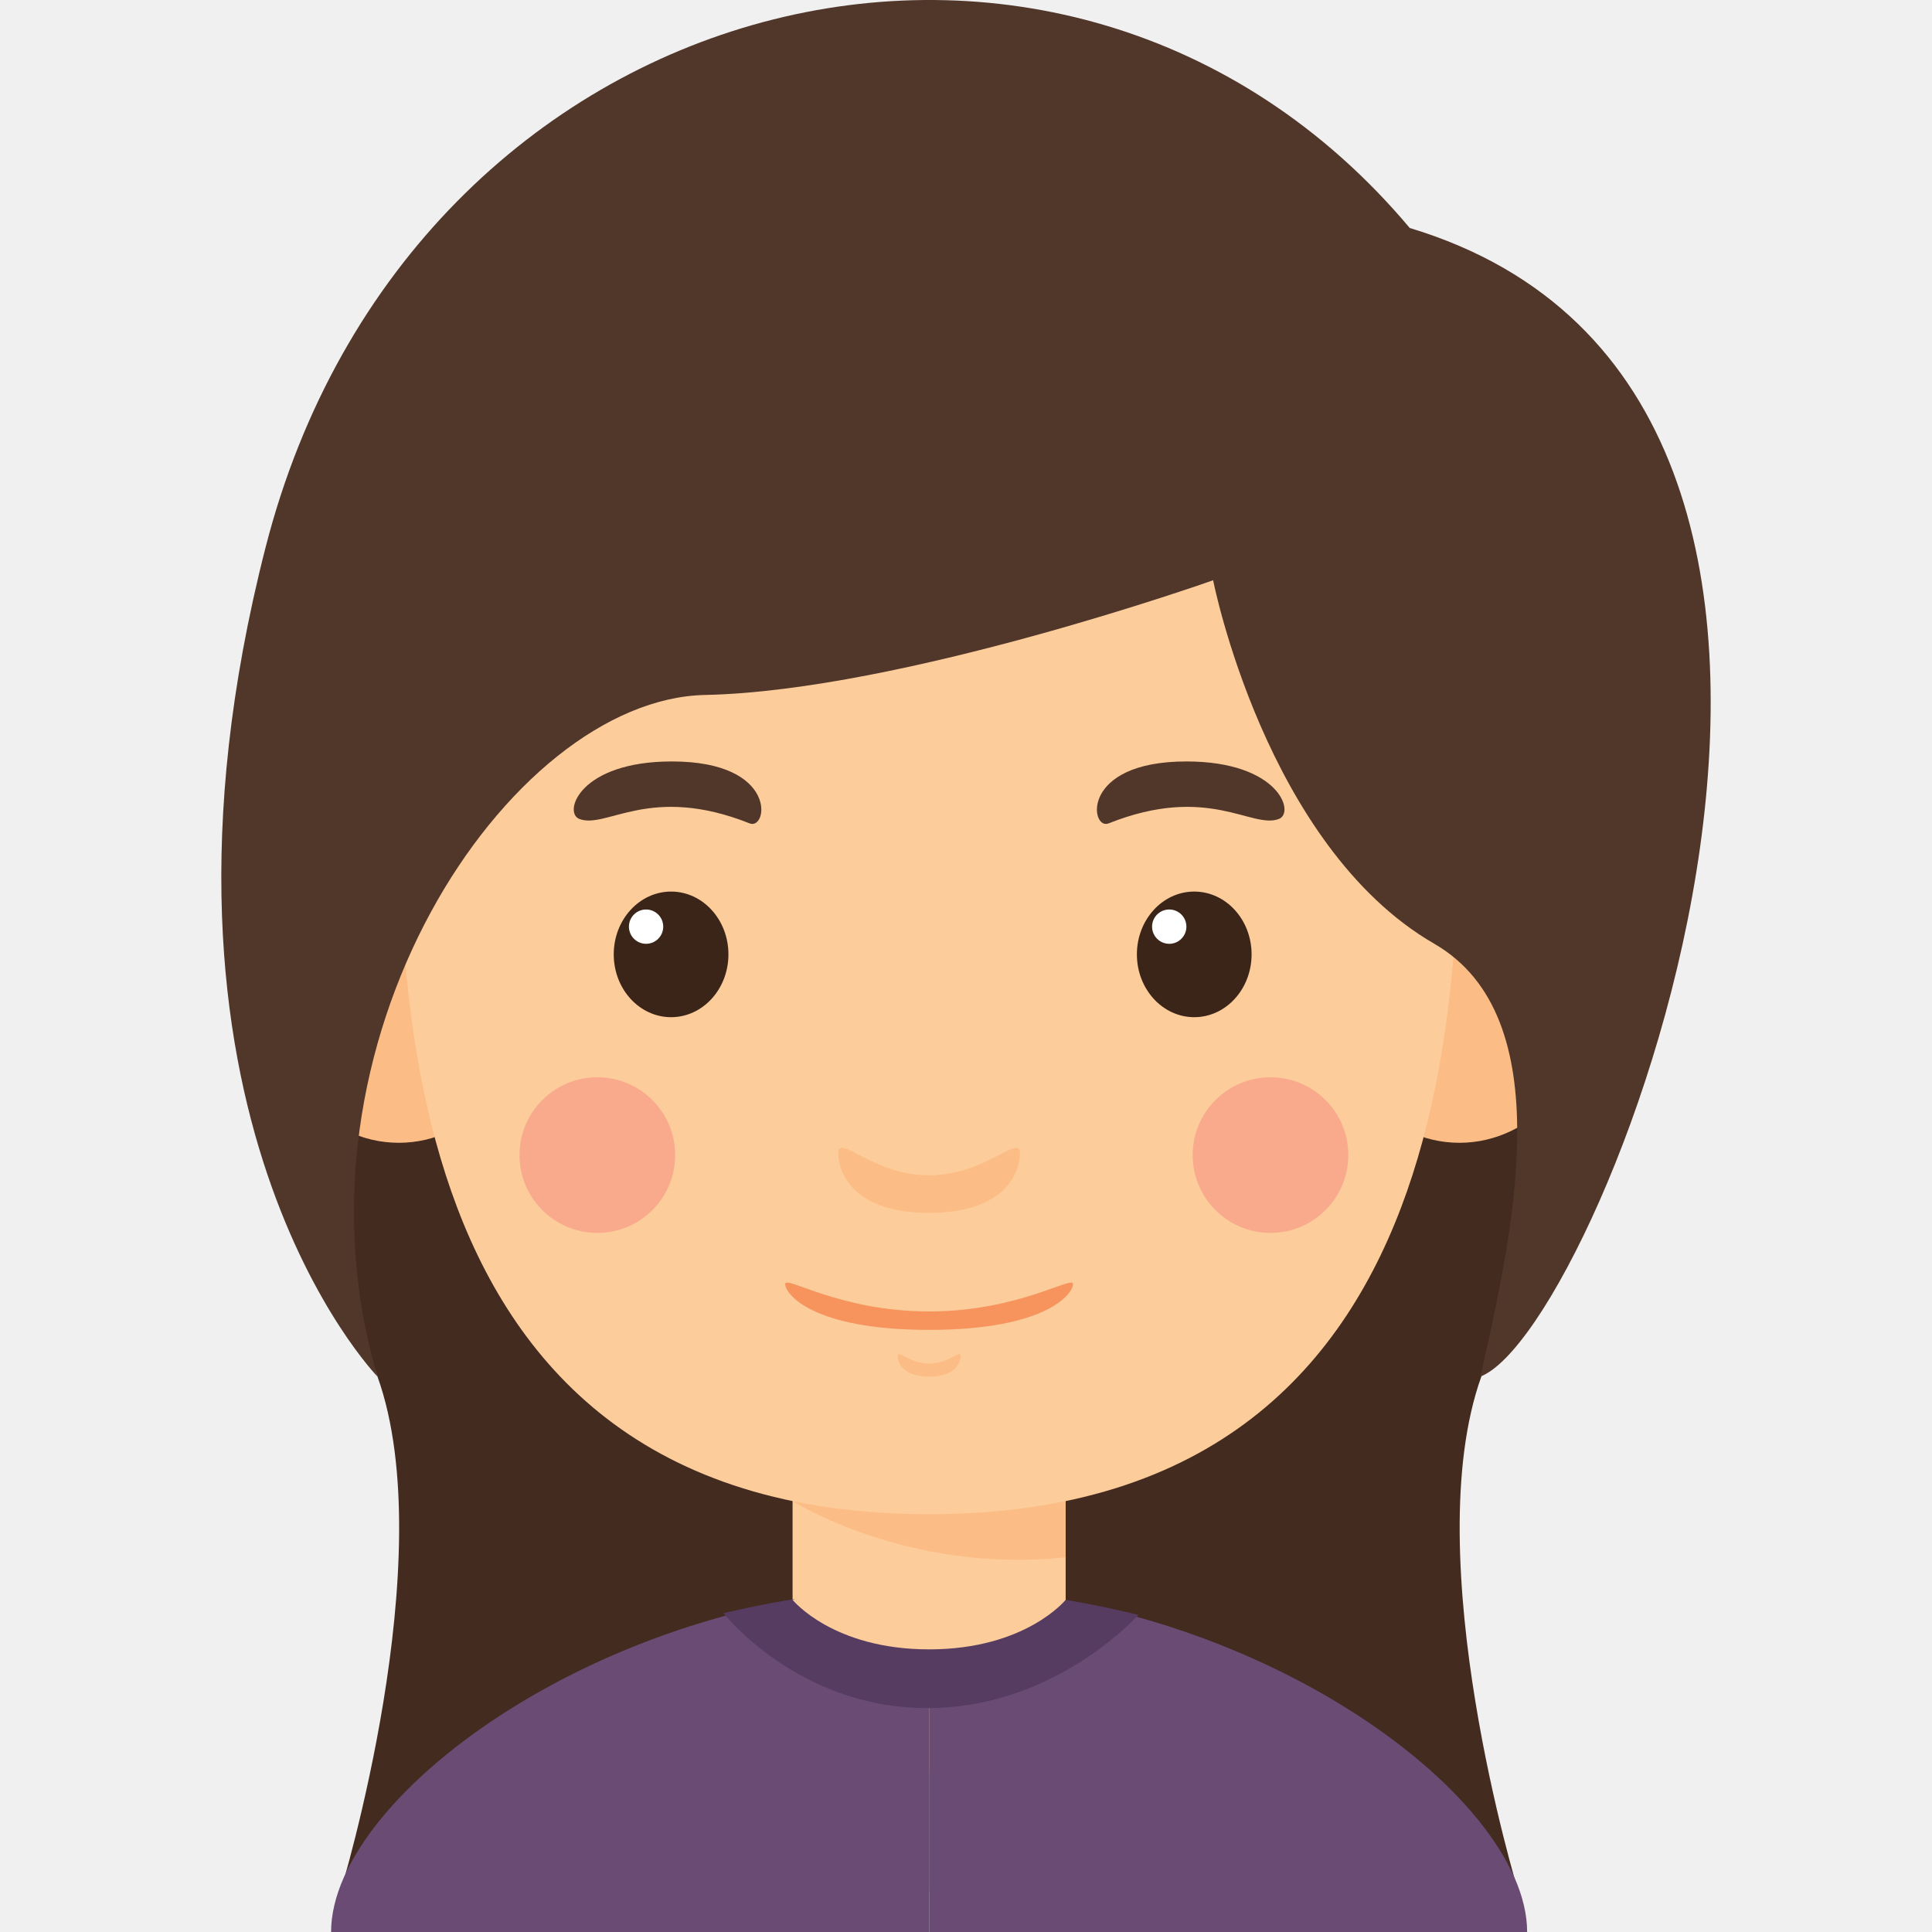
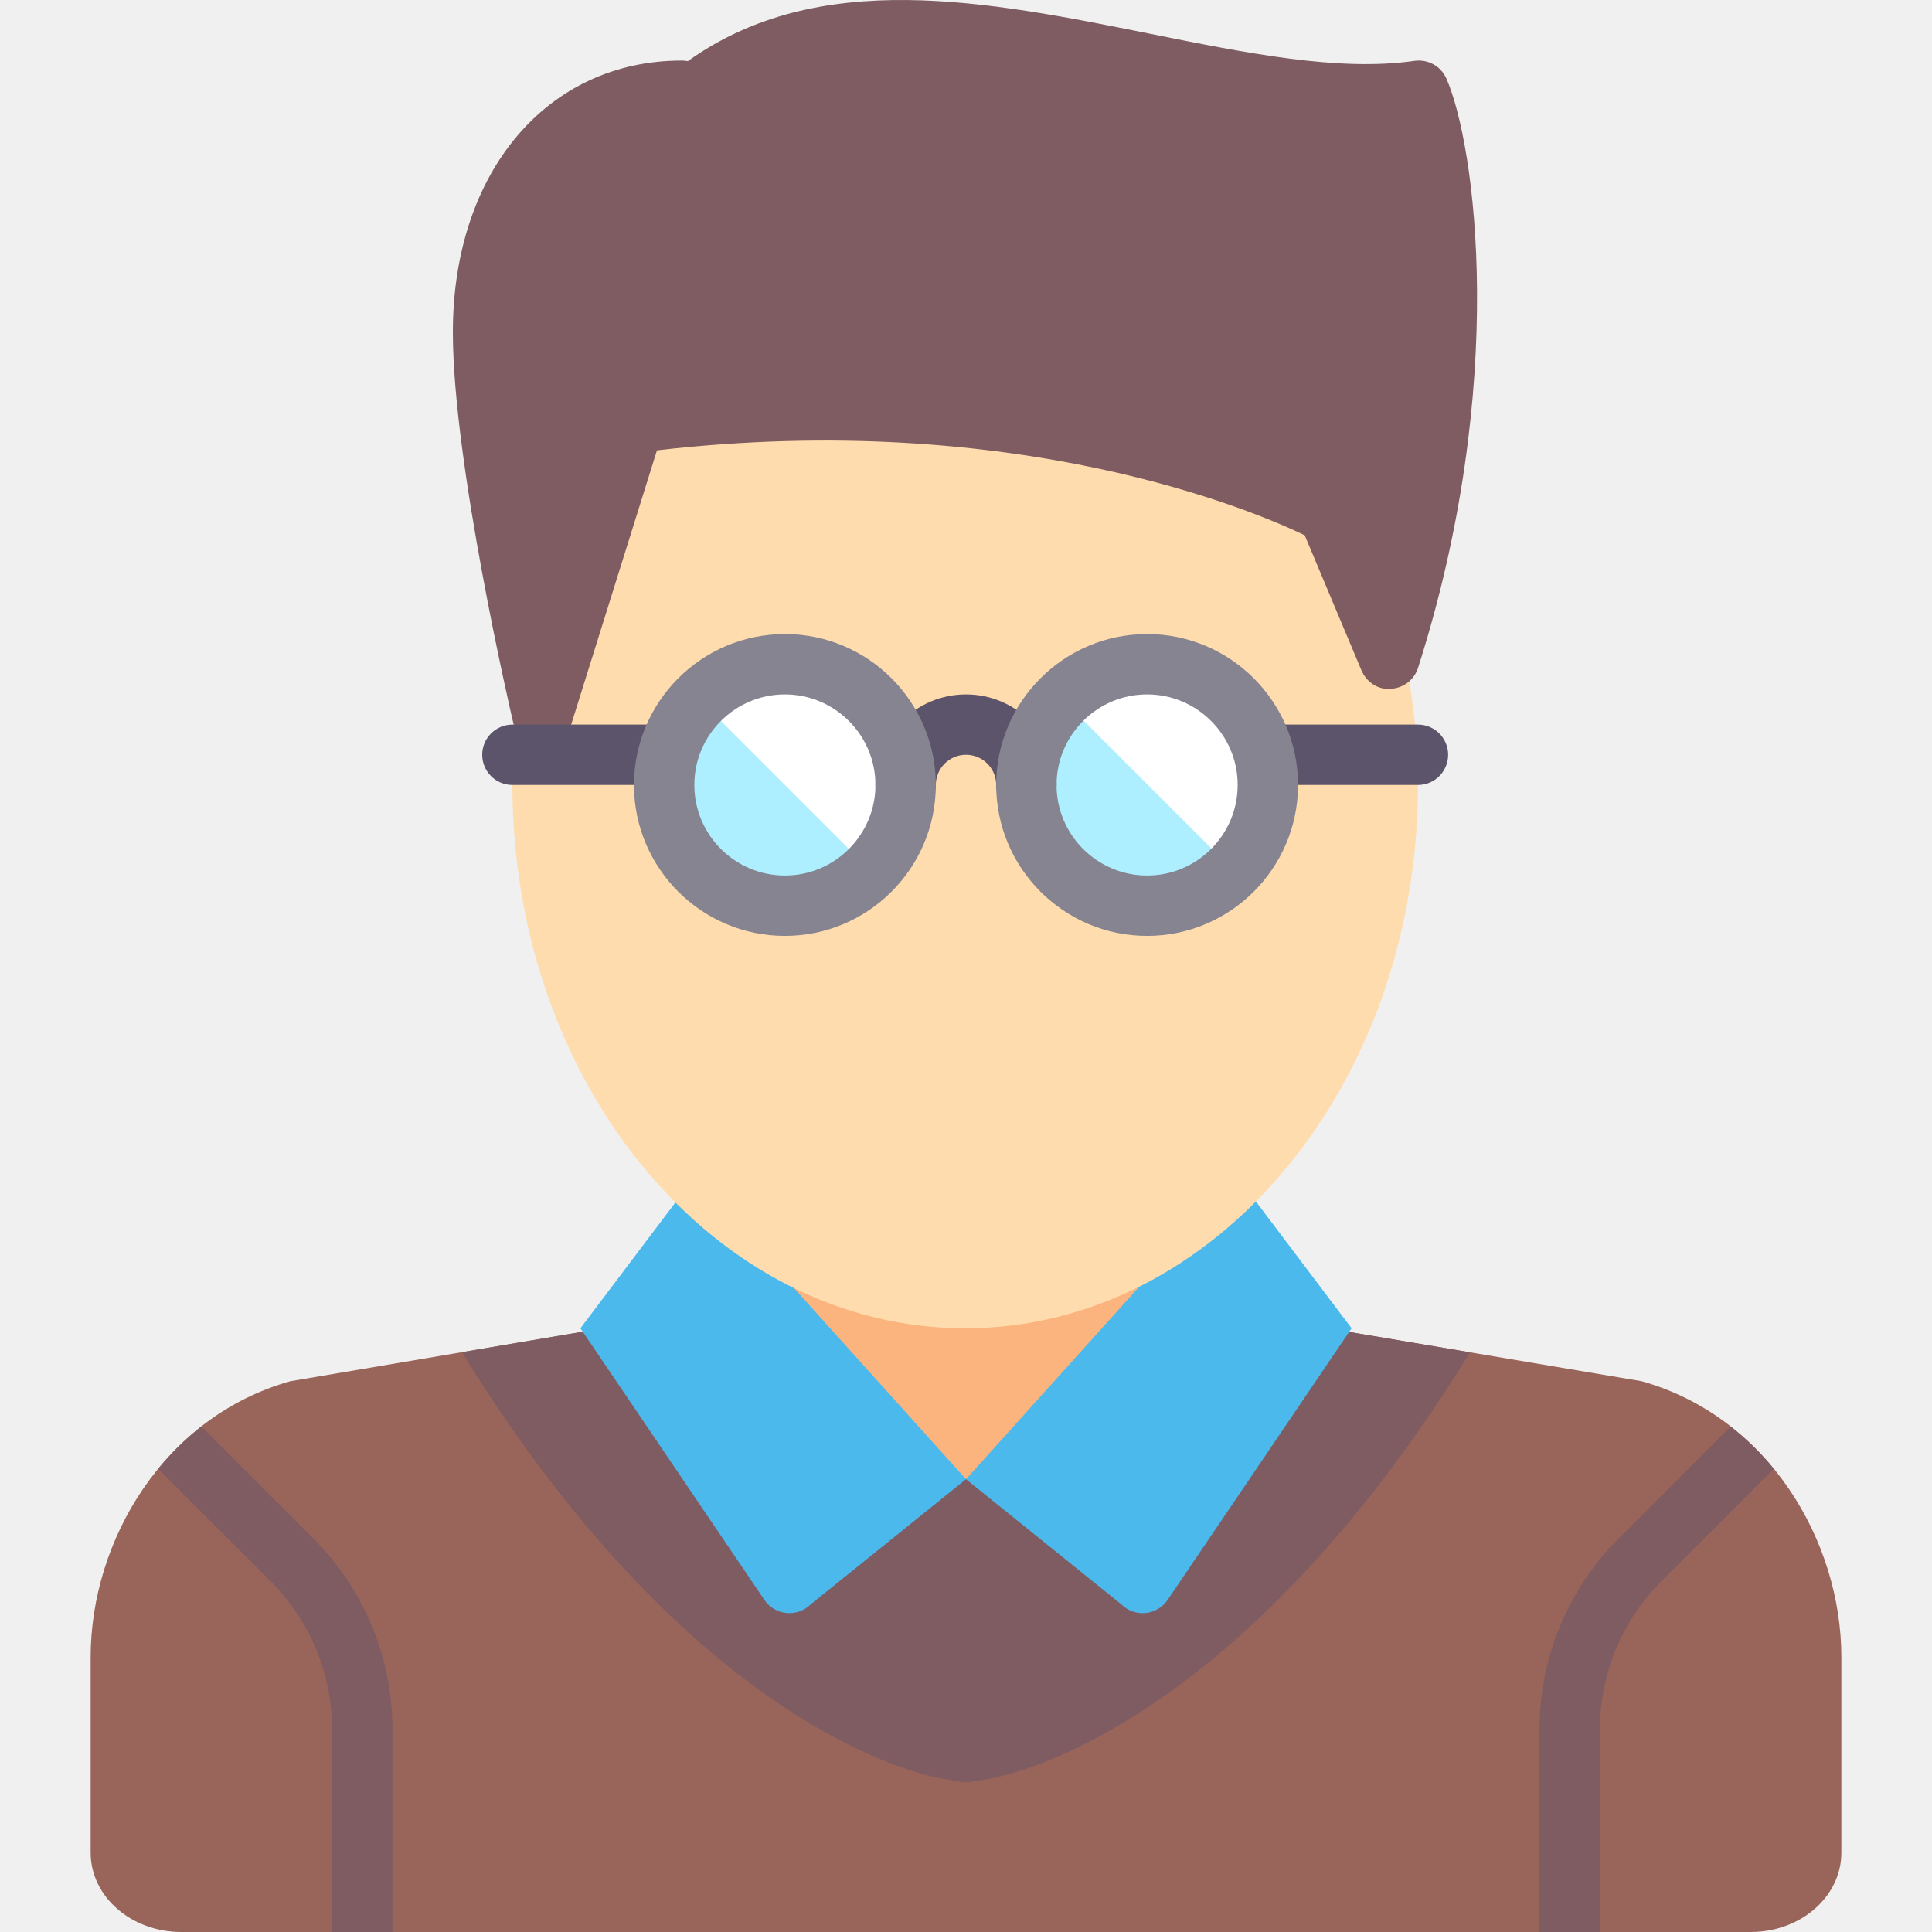
- <svg xmlns="http://www.w3.org/2000/svg" version="1.1" id="Capa_1" x="0px" y="0px" viewBox="0 0 207.964 207.964" style="enable-background:new 0 0 207.964 207.964;" xml:space="preserve">
+ <svg xmlns="http://www.w3.org/2000/svg" version="1.1" id="Layer_1" x="0px" y="0px" viewBox="0 0 512.045 512.045" style="enable-background:new 0 0 512.045 512.045;" xml:space="preserve">
  <g>
-     <path style="fill:#432B1F;" d="M40.634,148.18c6.989,19.495-3.968,55.375-3.968,55.375h63.346V93.325l-69.52,13.325   C30.493,106.649,34.315,130.553,40.634,148.18z" />
-     <path style="fill:#432B1F;" d="M159.452,148.18c-6.989,19.495,3.969,55.375,3.969,55.375h-63.347V93.325l69.519,13.325   C169.593,106.649,165.772,130.553,159.452,148.18z" />
+     <g>
+       <rect x="199.804" y="312.044" style="fill:#FCB47E;" width="112" height="104" />
+     </g>
+     <g>
+       <path style="fill:#4296D9;" d="M288.024,417.989c-19.236,12.231-32.001,14.055-32.001,14.055s-12.762-1.823-31.994-14.05    c0,0-11.558-29.283-8.225-25.95c3.333,3.333,40.219,0,40.219,0l31.781,8L288.024,417.989z" />
+     </g>
+     <g>
+       <path style="fill:#996459;" d="M351.804,352.044l83.264,14.023c33.525,9.393,52.955,42.297,52.955,73.12v51.842    c0,11.606-10.745,21.015-24,21.015h-416c-13.255,0-24-9.409-24-21.015v-51.842c0-30.823,19.43-63.727,52.955-73.12l82.826-14.023    l96.219,40L351.804,352.044z" />
+     </g>
+     <g>
+       <path style="fill:#7E5C62;" d="M122.6,358.343c0.124,0.256,0.123,0.55,0.275,0.794c60.82,98.078,120.031,111.047,126.578,112.195    l5.18,0.914c0.461,0.086,0.922,0.125,1.391,0.125c0.469,0,0.93-0.039,1.391-0.125l5.18-0.914    c6.547-1.148,65.758-14.117,126.578-112.195c0.145-0.233,0.139-0.513,0.258-0.757l-37.625-6.337l-95.781,40l-96.219-40    L122.6,358.343z" />
+     </g>
+     <g>
+       <path style="fill:#4BB9EC;" d="M184.024,312.044l-30.198,40l48.766,71.982c2.818,4.159,8.727,4.722,12.28,1.17l41.152-33.152    L184.024,312.044z" />
+     </g>
+     <g>
+       <path style="fill:#4BB9EC;" d="M328.023,312.044l30.198,40l-48.766,71.982c-2.818,4.159-8.727,4.722-12.28,1.17l-41.152-33.152    L328.023,312.044z" />
+     </g>
+     <g>
+       <path style="fill:#FFDCAD;" d="M368.212,174.564l-16.188-38.52c0,0-70-38.667-184-24h-0.219c-20.462,25.827-32,57.55-32,96    c0,79.529,53.726,144,120,144s120-64.471,120-144c0-12.906-1.548-25.352-4.202-37.253    C369.532,173.105,368.212,174.564,368.212,174.564z" />
+     </g>
+     <g>
+       <circle style="fill:#AEEFFF;" cx="207.804" cy="208.044" r="32" />
+     </g>
+     <g>
+       <path style="fill:#FFFFFF;" d="M207.804,176.044c-8.78,0-16.726,3.547-22.507,9.273l45.234,45.234    c5.727-5.782,9.273-13.727,9.273-22.507C239.804,190.371,225.478,176.044,207.804,176.044z" />
+     </g>
+     <g>
+       <circle style="fill:#AEEFFF;" cx="303.804" cy="208.044" r="32" />
+     </g>
+     <g>
+       <path style="fill:#FFFFFF;" d="M304.023,176.044c-8.78,0-16.726,3.547-22.507,9.273l45.234,45.234    c5.727-5.782,9.273-13.727,9.273-22.507C336.023,190.371,321.697,176.044,304.023,176.044z" />
+     </g>
+     <g>
+       <path style="fill:#7E5C62;" d="M383.343,20.818c-1.438-3.281-4.852-5.187-8.453-4.695c-20.047,2.898-44.352-2.016-70.063-7.172    c-43.125-8.656-87.695-17.609-122.539,7.25c-0.508-0.102-1.039-0.156-1.586-0.156c-35.727,0-60.68,29.609-60.68,72    c0,34.523,15.305,100.547,15.961,103.344c0.82,3.508,3.891,6.039,7.492,6.172c0.102,0.008,0.203,0.008,0.297,0.008    c3.484,0,6.586-2.266,7.633-5.609l22.711-72.602c95.539-11.039,158.898,16.344,171.672,22.5l15.047,35.812    c1.297,3.078,4.375,5.203,7.727,4.891c3.352-0.148,6.25-2.367,7.273-5.563C399.812,101.857,391.031,38.286,383.343,20.818z" />
+     </g>
    <g>
      <g>
-         <rect x="85.315" y="157.699" style="fill:#FDCC9B;" width="29.395" height="32.922" />
-         <path style="fill:#FCBC85;" d="M85.315,161.577c0,0,12.365,7.874,29.395,6.05v-9.928H85.315V161.577z" />
-         <ellipse style="fill:#FCBC85;" cx="42.928" cy="106.649" rx="14.343" ry="16.364" />
-         <ellipse style="fill:#FCBC85;" cx="157.096" cy="106.649" rx="14.343" ry="16.364" />
-         <path style="fill:#FDCC9B;" d="M157.038,75.394c0-24.103-17.637-41.741-57.025-41.741c-39.39,0-57.026,17.637-57.026,41.741     c0,24.104-4.115,87.597,57.026,87.597C161.153,162.99,157.038,99.498,157.038,75.394z" />
-         <g>
-           <g>
-             <ellipse style="fill:#3B2519;" cx="72.237" cy="102.731" rx="6.173" ry="6.761" />
-             <circle style="fill:#FFFFFF;" cx="69.545" cy="99.746" r="1.846" />
-           </g>
-           <path style="fill:#51362A;" d="M62.362,88.154c2.918,1.118,7.606-3.798,18.334,0.478c1.956,0.78,3.124-6.668-8.377-6.668      C62.362,81.964,60.598,87.479,62.362,88.154z" />
-           <g>
-             <ellipse style="fill:#3B2519;" cx="128.55" cy="102.731" rx="6.173" ry="6.761" />
-             <circle style="fill:#FFFFFF;" cx="125.859" cy="99.746" r="1.847" />
-           </g>
-           <path style="fill:#51362A;" d="M137.663,88.154c-2.919,1.118-7.605-3.798-18.335,0.478c-1.955,0.78-3.123-6.668,8.378-6.668      C137.663,81.964,139.426,87.479,137.663,88.154z" />
-         </g>
-         <path style="fill:#FCBC85;" d="M100.012,126.511c-6.1,0-9.774-4.556-9.774-2.352c0,2.205,1.764,6.394,9.774,6.394     c8.01,0,9.773-4.189,9.773-6.394C109.786,121.955,106.112,126.511,100.012,126.511z" />
-         <path style="fill:#FCBC85;" d="M100.012,146.782c-2.109,0-3.381-1.576-3.381-0.813s0.61,2.211,3.381,2.211     s3.381-1.448,3.381-2.211S102.122,146.782,100.012,146.782z" />
-         <path style="fill:#F7945E;" d="M100.012,141.165c-9.668,0-15.493-3.936-15.493-2.939c0,0.998,2.796,4.924,15.493,4.924     c12.697,0,15.492-3.926,15.492-4.924C115.504,137.228,109.68,141.165,100.012,141.165z" />
+         <path style="fill:#5C546A;" d="M272.023,216.044c-4.422,0-8-3.578-8-8c0-4.414-3.586-8-8-8c-4.414,0-8,3.586-8,8     c0,4.422-3.578,8-8,8s-8-3.578-8-8c0-13.234,10.766-24,24-24s24,10.766,24,24C280.023,212.466,276.445,216.044,272.023,216.044z" />
      </g>
-       <circle style="fill:#F9AA8D;" cx="64.298" cy="124.336" r="8.378" />
-       <circle style="fill:#F9AA8D;" cx="136.756" cy="124.336" r="8.377" />
    </g>
-     <path style="fill:#694B74;" d="M100.012,170.927v37.038H35.639C35.639,192.973,66.208,170.927,100.012,170.927z" />
-     <path style="fill:#694B74;" d="M100.012,170.927v37.038h64.372C164.384,192.973,133.816,170.927,100.012,170.927z" />
-     <path style="fill:#563C60;" d="M99.821,170.927c-7.271,0-14.715,1.005-21.933,2.72c0.049,0.063,8.006,10.214,21.933,10.214   c12.898,0,21.472-8.693,22.715-10.03C115.076,172,107.355,170.927,99.821,170.927z" />
-     <path style="fill:#FDCC9B;" d="M85.315,172.209c0,0,4.299,5.332,14.697,5.332c10.398,0,14.697-5.332,14.697-5.332   S99.461,166.657,85.315,172.209z" />
-     <path style="fill:#51362A;" d="M151.747,24.541C114.709-19.552,44.162-1.915,28.584,58.933   c-15.577,60.847,12.05,89.247,12.05,89.247C30.04,112.321,54.744,75.247,75.908,74.806c21.165-0.441,54.675-12.346,54.675-12.346   s5.625,28.622,23.81,39.132c13.669,7.9,8.477,31.122,4.949,46.588C172.569,143.149,211.712,42.619,151.747,24.541z" />
+     <g>
+       <g>
+         <path style="fill:#5C546A;" d="M176.023,208.044h-40.219c-4.422,0-8-3.578-8-8s3.578-8,8-8h40.219c4.422,0,8,3.578,8,8     S180.445,208.044,176.023,208.044z" />
+       </g>
+     </g>
+     <g>
+       <g>
+         <path style="fill:#5C546A;" d="M375.804,208.044h-39.781c-4.422,0-8-3.578-8-8s3.578-8,8-8h39.781c4.422,0,8,3.578,8,8     S380.226,208.044,375.804,208.044z" />
+       </g>
+     </g>
+     <g>
+       <g>
+         <path style="fill:#868491;" d="M208.023,248.044c-22.055,0-40-17.945-40-40s17.945-40,40-40s40,17.945,40,40     S230.078,248.044,208.023,248.044z M208.023,184.044c-13.234,0-24,10.766-24,24s10.766,24,24,24s24-10.766,24-24     S221.257,184.044,208.023,184.044z" />
+       </g>
+     </g>
+     <g>
+       <g>
+         <path style="fill:#868491;" d="M304.023,248.044c-22.055,0-40-17.945-40-40s17.945-40,40-40s40,17.945,40,40     S326.078,248.044,304.023,248.044z M304.023,184.044c-13.234,0-24,10.766-24,24s10.766,24,24,24s24-10.766,24-24     S317.257,184.044,304.023,184.044z" />
+       </g>
+     </g>
+     <g>
+       <path style="fill:#7E5C62;" d="M104.023,512.044v-53.492c0-19.234-7.492-37.312-21.086-50.906l-29.559-29.559    c-4.24,3.317-8.071,7.07-11.44,11.185l29.687,29.687c10.578,10.578,16.398,24.641,16.398,39.594v53.492L104.023,512.044    L104.023,512.044z" />
+     </g>
+     <g>
+       <path style="fill:#7E5C62;" d="M458.668,378.086l-29.559,29.559c-13.602,13.594-21.086,31.672-21.086,50.906v53.492h16v-53.492    c0-14.953,5.82-29.016,16.398-39.594l29.688-29.688C466.74,385.156,462.908,381.404,458.668,378.086z" />
+     </g>
  </g>
  <g>
</g>
  <g>
</g>
  <g>
</g>
  <g>
</g>
  <g>
</g>
  <g>
</g>
  <g>
</g>
  <g>
</g>
  <g>
</g>
  <g>
</g>
  <g>
</g>
  <g>
</g>
  <g>
</g>
  <g>
</g>
  <g>
</g>
</svg>
